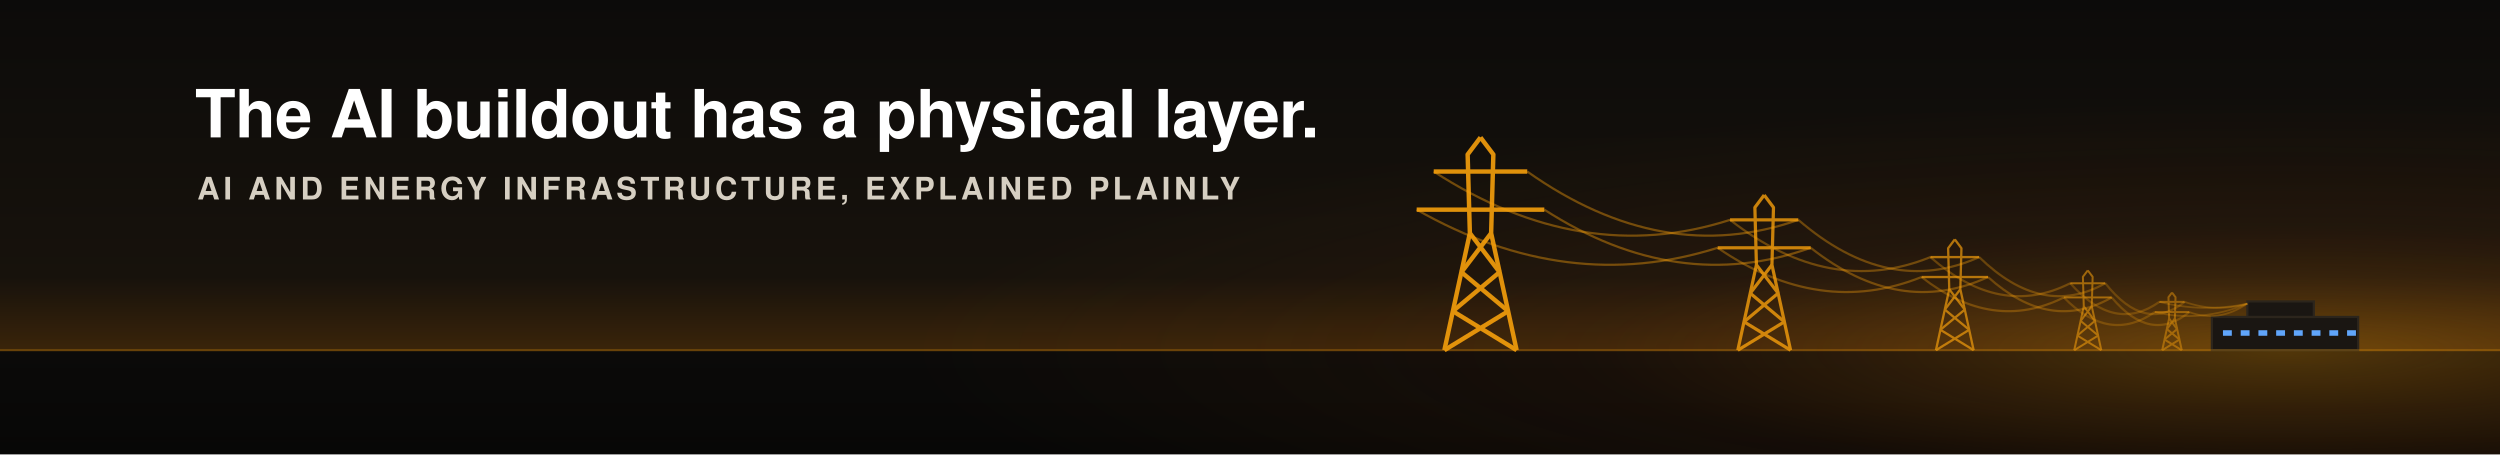
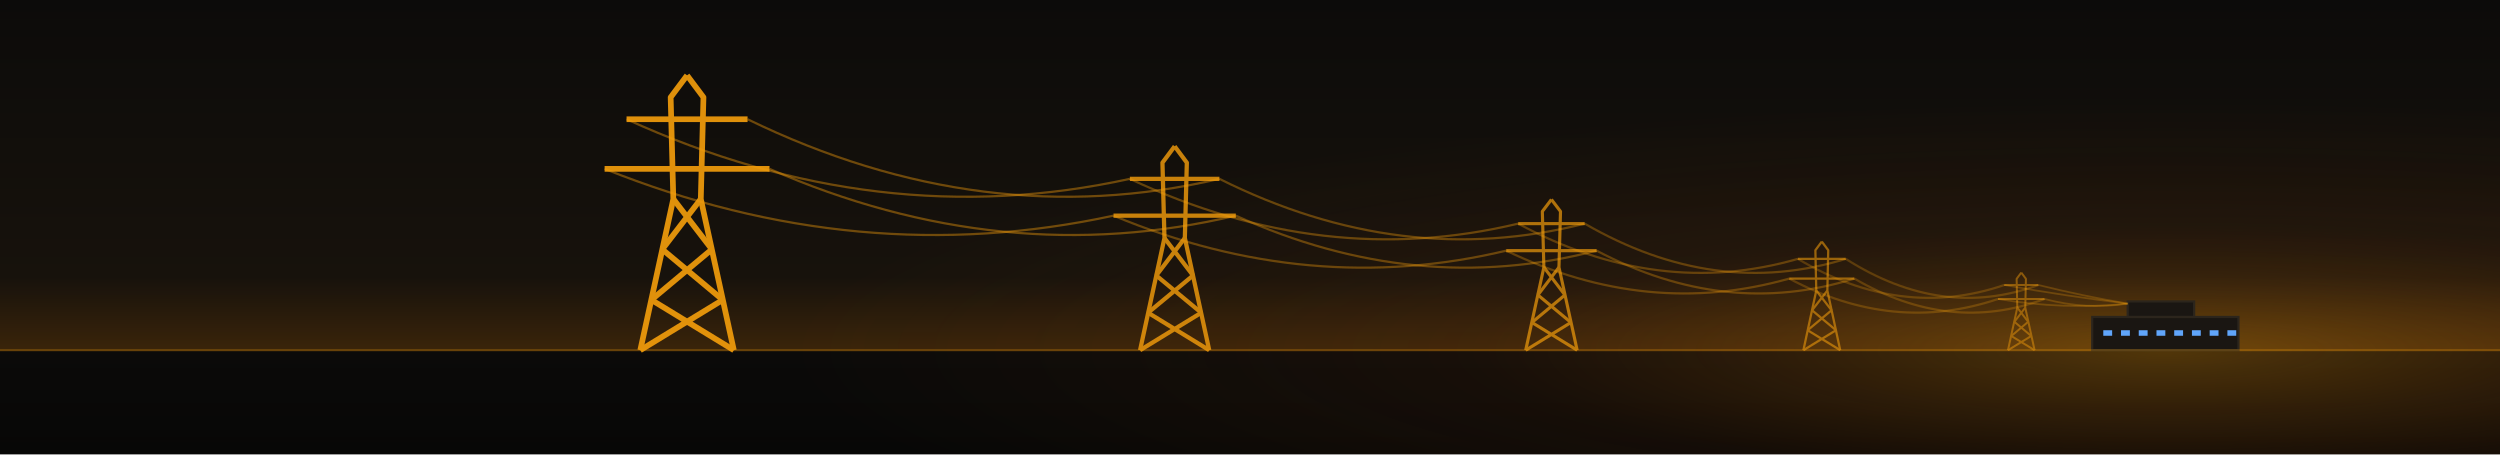
<svg xmlns="http://www.w3.org/2000/svg" viewBox="0 0 1128 205">
  <defs>
    <linearGradient id="sky" x1="0" y1="0" x2="0" y2="1">
      <stop offset="0" stop-color="#0c0b0a" />
      <stop offset="0.609" stop-color="#17120c" />
      <stop offset="0.771" stop-color="#3a240a" />
      <stop offset="0.772" stop-color="#0b0a09" />
      <stop offset="1" stop-color="#070706" />
    </linearGradient>
-     <radialGradient id="glow" cx="0.911" cy="0.771" r="0.55">
+     <radialGradient id="glow" cx="0.863" cy="0.771" r="0.55">
      <stop offset="0" stop-color="#f59e0b" stop-opacity=".30" />
      <stop offset=".5" stop-color="#b45309" stop-opacity=".08" />
      <stop offset="1" stop-color="#b45309" stop-opacity="0" />
    </radialGradient>
  </defs>
  <rect width="1128" height="205" fill="url(#sky)" />
  <rect width="1128" height="205" fill="url(#glow)" />
-   <rect x="998" y="143" width="66" height="15" fill="#1a1612" stroke="#2c251c" stroke-width="1" />
-   <rect x="1014" y="136" width="30" height="7" fill="#1a1612" stroke="#2c251c" stroke-width="1" />
+   <rect x="944" y="143" width="66" height="15" fill="#1a1612" stroke="#2c251c" stroke-width="1" />
+   <rect x="960" y="136" width="30" height="7" fill="#1a1612" stroke="#2c251c" stroke-width="1" />
  <g fill="#60a5fa">
-     <rect x="1003.0" y="149.0" width="4" height="2.5" />
-     <rect x="1011.0" y="149.0" width="4" height="2.5" />
-     <rect x="1019.0" y="149.0" width="4" height="2.5" />
-     <rect x="1027.0" y="149.0" width="4" height="2.5" />
-     <rect x="1035.0" y="149.0" width="4" height="2.5" />
-     <rect x="1043.0" y="149.0" width="4" height="2.5" />
-     <rect x="1051.0" y="149.0" width="4" height="2.5" />
-     <rect x="1059.0" y="149.0" width="4" height="2.5" />
+     <rect x="949.0" y="149.0" width="4" height="2.5" />
+     <rect x="957.0" y="149.0" width="4" height="2.5" />
+     <rect x="965.0" y="149.0" width="4" height="2.5" />
+     <rect x="973.0" y="149.0" width="4" height="2.5" />
+     <rect x="981.0" y="149.0" width="4" height="2.5" />
+     <rect x="989.0" y="149.0" width="4" height="2.5" />
+     <rect x="997.0" y="149.0" width="4" height="2.5" />
+     <rect x="1005.0" y="149.0" width="4" height="2.5" />
  </g>
-   <path d="M639.2 94.6 Q 707.1 133.3 775.0 111.8" stroke="#f59e0b" stroke-width="1" fill="none" opacity="0.41" />
-   <path d="M696.8 94.6 Q 756.9 133.3 817.0 111.8" stroke="#f59e0b" stroke-width="1" fill="none" opacity="0.41" />
-   <path d="M646.9 77.4 Q 713.7 120.7 780.6 99.2" stroke="#f59e0b" stroke-width="1" fill="none" opacity="0.41" />
-   <path d="M689.1 77.4 Q 750.3 120.7 811.4 99.2" stroke="#f59e0b" stroke-width="1" fill="none" opacity="0.41" />
-   <path d="M775.0 111.8 Q 821.0 143.4 867.0 125.0" stroke="#f59e0b" stroke-width="1" fill="none" opacity="0.36" />
-   <path d="M817.0 111.8 Q 857.0 143.4 897.0 125.0" stroke="#f59e0b" stroke-width="1" fill="none" opacity="0.36" />
-   <path d="M780.6 99.2 Q 825.8 134.4 871.0 116.0" stroke="#f59e0b" stroke-width="1" fill="none" opacity="0.36" />
-   <path d="M811.4 99.2 Q 852.2 134.4 893.0 116.0" stroke="#f59e0b" stroke-width="1" fill="none" opacity="0.36" />
-   <path d="M867.0 125.0 Q 899.1 150.2 931.2 134.2" stroke="#f59e0b" stroke-width="1" fill="none" opacity="0.31" />
-   <path d="M897.0 125.0 Q 924.9 150.2 952.8 134.2" stroke="#f59e0b" stroke-width="1" fill="none" opacity="0.31" />
-   <path d="M871.0 116.0 Q 902.5 143.8 934.1 127.8" stroke="#f59e0b" stroke-width="1" fill="none" opacity="0.31" />
-   <path d="M893.0 116.0 Q 921.5 143.8 949.9 127.8" stroke="#f59e0b" stroke-width="1" fill="none" opacity="0.31" />
-   <path d="M931.2 134.2 Q 951.7 155.2 972.2 140.8" stroke="#f59e0b" stroke-width="1" fill="none" opacity="0.25" />
-   <path d="M952.8 134.2 Q 970.3 155.2 987.8 140.8" stroke="#f59e0b" stroke-width="1" fill="none" opacity="0.25" />
-   <path d="M934.1 127.8 Q 954.2 150.5 974.3 136.2" stroke="#f59e0b" stroke-width="1" fill="none" opacity="0.25" />
-   <path d="M949.9 127.8 Q 967.8 150.5 985.7 136.2" stroke="#f59e0b" stroke-width="1" fill="none" opacity="0.25" />
-   <path d="M972.2 140.8 Q 993.1 145.8 1014.0 137.0" stroke="#f59e0b" stroke-width="0.8" fill="none" opacity=".25" />
-   <path d="M987.8 140.8 Q 1000.9 145.8 1014.0 137.0" stroke="#f59e0b" stroke-width="0.8" fill="none" opacity=".25" />
-   <path d="M974.3 136.2 Q 994.1 141.2 1014.0 137.0" stroke="#f59e0b" stroke-width="0.8" fill="none" opacity=".25" />
-   <path d="M985.7 136.2 Q 999.9 141.2 1014.0 137.0" stroke="#f59e0b" stroke-width="0.8" fill="none" opacity=".25" />
-   <g stroke="#f59e0b" stroke-width="2.00" fill="none" stroke-linejoin="round" opacity="0.90">
-     <path d="M651.7 158.0 L663.2 105.2 L662.2 69.7 L668.0 62.0" />
-     <path d="M684.3 158.0 L672.8 105.2 L673.8 69.7 L668.0 62.0" />
-     <path d="M651.7 158.0 L680.5 140.4 M684.3 158.0 L655.5 140.4" />
-     <path d="M655.5 140.4 L676.6 122.8 M680.5 140.4 L659.4 122.8" />
-     <path d="M659.4 122.8 L672.8 105.2 M676.6 122.8 L663.2 105.2" />
-     <path d="M639.2 94.6 H696.8 M646.9 77.4 H689.1" />
+   <path d="M272.8 76.2 Q 387.6 122.2 502.4 97.3" stroke="#f59e0b" stroke-width="1" fill="none" opacity="0.41" />
+   <path d="M347.2 76.2 Q 452.4 122.2 557.6 97.3" stroke="#f59e0b" stroke-width="1" fill="none" opacity="0.41" />
+   <path d="M282.7 53.8 Q 396.2 105.6 509.8 80.7" stroke="#f59e0b" stroke-width="1" fill="none" opacity="0.41" />
+   <path d="M337.3 53.8 Q 443.8 105.6 550.2 80.7" stroke="#f59e0b" stroke-width="1" fill="none" opacity="0.41" />
+   <path d="M502.4 97.3 Q 591.0 134.2 679.6 113.1" stroke="#f59e0b" stroke-width="1" fill="none" opacity="0.36" />
+   <path d="M557.6 97.3 Q 639.0 134.2 720.4 113.1" stroke="#f59e0b" stroke-width="1" fill="none" opacity="0.36" />
+   <path d="M509.8 80.7 Q 597.4 121.9 685.0 100.9" stroke="#f59e0b" stroke-width="1" fill="none" opacity="0.36" />
+   <path d="M550.2 80.7 Q 632.6 121.9 715.0 100.9" stroke="#f59e0b" stroke-width="1" fill="none" opacity="0.36" />
+   <path d="M679.6 113.1 Q 743.5 143.8 807.3 125.7" stroke="#f59e0b" stroke-width="1" fill="none" opacity="0.31" />
+   <path d="M720.4 113.1 Q 778.5 143.8 836.7 125.7" stroke="#f59e0b" stroke-width="1" fill="none" opacity="0.31" />
+   <path d="M685.0 100.9 Q 748.1 135.0 811.2 116.8" stroke="#f59e0b" stroke-width="1" fill="none" opacity="0.31" />
+   <path d="M715.0 100.9 Q 773.9 135.0 832.8 116.8" stroke="#f59e0b" stroke-width="1" fill="none" opacity="0.31" />
+   <path d="M807.3 125.7 Q 854.4 150.8 901.5 134.9" stroke="#f59e0b" stroke-width="1" fill="none" opacity="0.25" />
+   <path d="M836.7 125.7 Q 879.6 150.8 922.5 134.9" stroke="#f59e0b" stroke-width="1" fill="none" opacity="0.25" />
+   <path d="M811.2 116.8 Q 857.8 144.5 904.3 128.6" stroke="#f59e0b" stroke-width="1" fill="none" opacity="0.25" />
+   <path d="M832.8 116.8 Q 876.2 144.5 919.7 128.6" stroke="#f59e0b" stroke-width="1" fill="none" opacity="0.25" />
+   <path d="M901.5 134.9 Q 930.8 139.9 960.0 137.0" stroke="#f59e0b" stroke-width="0.8" fill="none" opacity=".25" />
+   <path d="M922.5 134.9 Q 941.2 139.9 960.0 137.0" stroke="#f59e0b" stroke-width="0.8" fill="none" opacity=".25" />
+   <path d="M904.3 128.6 Q 932.1 133.6 960.0 137.0" stroke="#f59e0b" stroke-width="0.8" fill="none" opacity=".25" />
+   <path d="M919.7 128.6 Q 939.9 133.6 960.0 137.0" stroke="#f59e0b" stroke-width="0.8" fill="none" opacity=".25" />
+   <g stroke="#f59e0b" stroke-width="2.58" fill="none" stroke-linejoin="round" opacity="0.90">
+     <path d="M288.9 158.0 L303.8 89.8 L302.6 43.9 L310.0 34.0" />
+     <path d="M331.1 158.0 L316.2 89.8 L317.4 43.9 L310.0 34.0" />
+     <path d="M288.9 158.0 L326.1 135.3 M331.1 158.0 L293.9 135.3" />
+     <path d="M293.9 135.3 L321.2 112.5 M326.1 135.3 L298.8 112.5" />
+     <path d="M298.8 112.5 L316.2 89.8 M321.2 112.5 L303.8 89.8" />
+     <path d="M272.8 76.2 H347.2 M282.7 53.8 H337.3" />
  </g>
-   <g stroke="#f59e0b" stroke-width="1.46" fill="none" stroke-linejoin="round" opacity="0.80">
-     <path d="M784.1 158.0 L792.5 119.5 L791.8 93.6 L796.0 88.0" />
-     <path d="M807.9 158.0 L799.5 119.5 L800.2 93.6 L796.0 88.0" />
-     <path d="M784.1 158.0 L805.1 145.2 M807.9 158.0 L786.9 145.2" />
-     <path d="M786.9 145.2 L802.3 132.3 M805.1 145.2 L789.7 132.3" />
-     <path d="M789.7 132.3 L799.5 119.5 M802.3 132.3 L792.5 119.5" />
-     <path d="M775.0 111.8 H817.0 M780.6 99.2 H811.4" />
+   <g stroke="#f59e0b" stroke-width="1.92" fill="none" stroke-linejoin="round" opacity="0.80">
+     <path d="M514.4 158.0 L525.4 107.4 L524.5 73.4 L530.0 66.0" />
+     <path d="M545.6 158.0 L534.6 107.4 L535.5 73.4 L530.0 66.0" />
+     <path d="M514.4 158.0 L542.0 141.1 M545.6 158.0 L518.0 141.1" />
+     <path d="M518.0 141.1 L538.3 124.3 M542.0 141.1 L521.7 124.3" />
+     <path d="M521.7 124.3 L534.6 107.4 M538.3 124.3 L525.4 107.4" />
+     <path d="M502.4 97.3 H557.6 M509.8 80.7 H550.2" />
  </g>
-   <g stroke="#f59e0b" stroke-width="1.04" fill="none" stroke-linejoin="round" opacity="0.68">
-     <path d="M873.5 158.0 L879.5 130.5 L879.0 112.0 L882.0 108.0" />
-     <path d="M890.5 158.0 L884.5 130.5 L885.0 112.0 L882.0 108.0" />
-     <path d="M873.5 158.0 L888.5 148.8 M890.5 158.0 L875.5 148.8" />
-     <path d="M875.5 148.8 L886.5 139.7 M888.5 148.8 L877.5 139.7" />
-     <path d="M877.5 139.7 L884.5 130.5 M886.5 139.7 L879.5 130.5" />
-     <path d="M867.0 125.0 H897.0 M871.0 116.0 H893.0" />
+   <g stroke="#f59e0b" stroke-width="1.42" fill="none" stroke-linejoin="round" opacity="0.68">
+     <path d="M688.4 158.0 L696.6 120.6 L695.9 95.4 L700.0 90.0" />
+     <path d="M711.6 158.0 L703.4 120.6 L704.1 95.4 L700.0 90.0" />
+     <path d="M688.4 158.0 L708.8 145.5 M711.6 158.0 L691.2 145.5" />
+     <path d="M691.2 145.5 L706.1 133.1 M708.8 145.5 L693.9 133.1" />
+     <path d="M693.9 133.1 L703.4 120.6 M706.1 133.1 L696.6 120.6" />
+     <path d="M679.6 113.1 H720.4 M685.0 100.9 H715.0" />
  </g>
-   <g stroke="#f59e0b" stroke-width="0.90" fill="none" stroke-linejoin="round" opacity="0.56">
-     <path d="M935.9 158.0 L940.2 138.2 L939.8 124.9 L942.0 122.0" />
-     <path d="M948.1 158.0 L943.8 138.2 L944.2 124.9 L942.0 122.0" />
-     <path d="M935.9 158.0 L946.7 151.4 M948.1 158.0 L937.3 151.4" />
-     <path d="M937.3 151.4 L945.2 144.8 M946.7 151.4 L938.8 144.8" />
-     <path d="M938.8 144.8 L943.8 138.2 M945.2 144.8 L940.2 138.2" />
-     <path d="M931.2 134.2 H952.8 M934.1 127.8 H949.9" />
+   <g stroke="#f59e0b" stroke-width="1.02" fill="none" stroke-linejoin="round" opacity="0.56">
+     <path d="M813.7 158.0 L819.5 131.1 L819.1 112.9 L822.0 109.0" />
+     <path d="M830.3 158.0 L824.5 131.1 L824.9 112.9 L822.0 109.0" />
+     <path d="M813.7 158.0 L828.4 149.0 M830.3 158.0 L815.6 149.0" />
+     <path d="M815.6 149.0 L826.4 140.0 M828.4 149.0 L817.6 140.0" />
+     <path d="M817.6 140.0 L824.5 131.1 M826.4 140.0 L819.5 131.1" />
+     <path d="M807.3 125.7 H836.7 M811.2 116.8 H832.8" />
  </g>
  <g stroke="#f59e0b" stroke-width="0.90" fill="none" stroke-linejoin="round" opacity="0.46">
-     <path d="M975.6 158.0 L978.7 143.7 L978.4 134.1 L980.0 132.0" />
-     <path d="M984.4 158.0 L981.3 143.7 L981.6 134.1 L980.0 132.0" />
-     <path d="M975.6 158.0 L983.4 153.2 M984.4 158.0 L976.6 153.2" />
-     <path d="M976.6 153.2 L982.3 148.5 M983.4 153.2 L977.7 148.5" />
-     <path d="M977.7 148.5 L981.3 143.7 M982.3 148.5 L978.7 143.7" />
-     <path d="M972.2 140.8 H987.8 M974.3 136.2 H985.7" />
+     <path d="M906.0 158.0 L910.2 138.8 L909.9 125.8 L912.0 123.0" />
+     <path d="M918.0 158.0 L913.8 138.8 L914.1 125.8 L912.0 123.0" />
+     <path d="M906.0 158.0 L916.5 151.6 M918.0 158.0 L907.5 151.6" />
+     <path d="M907.5 151.6 L915.1 145.2 M916.5 151.6 L908.9 145.2" />
+     <path d="M908.9 145.2 L913.8 138.8 M915.1 145.2 L910.2 138.8" />
+     <path d="M901.5 134.9 H922.5 M904.3 128.6 H919.7" />
  </g>
  <path d="M0 158 H1128" stroke="#f59e0b" stroke-opacity=".25" stroke-width="1" />
-   <text x="88" y="62" font-family="Helvetica Neue,Helvetica,Arial,sans-serif" font-size="30" font-weight="800" fill="#ffffff" letter-spacing="-0.2">The AI buildout has a physical layer.</text>
-   <text x="89" y="90" font-family="Helvetica Neue,Helvetica,Arial,sans-serif" font-size="14" font-weight="600" fill="#d6cfc2" letter-spacing="1.7">AI AND ENERGY INFRASTRUCTURE, EXPLAINED PLAINLY</text>
</svg>
